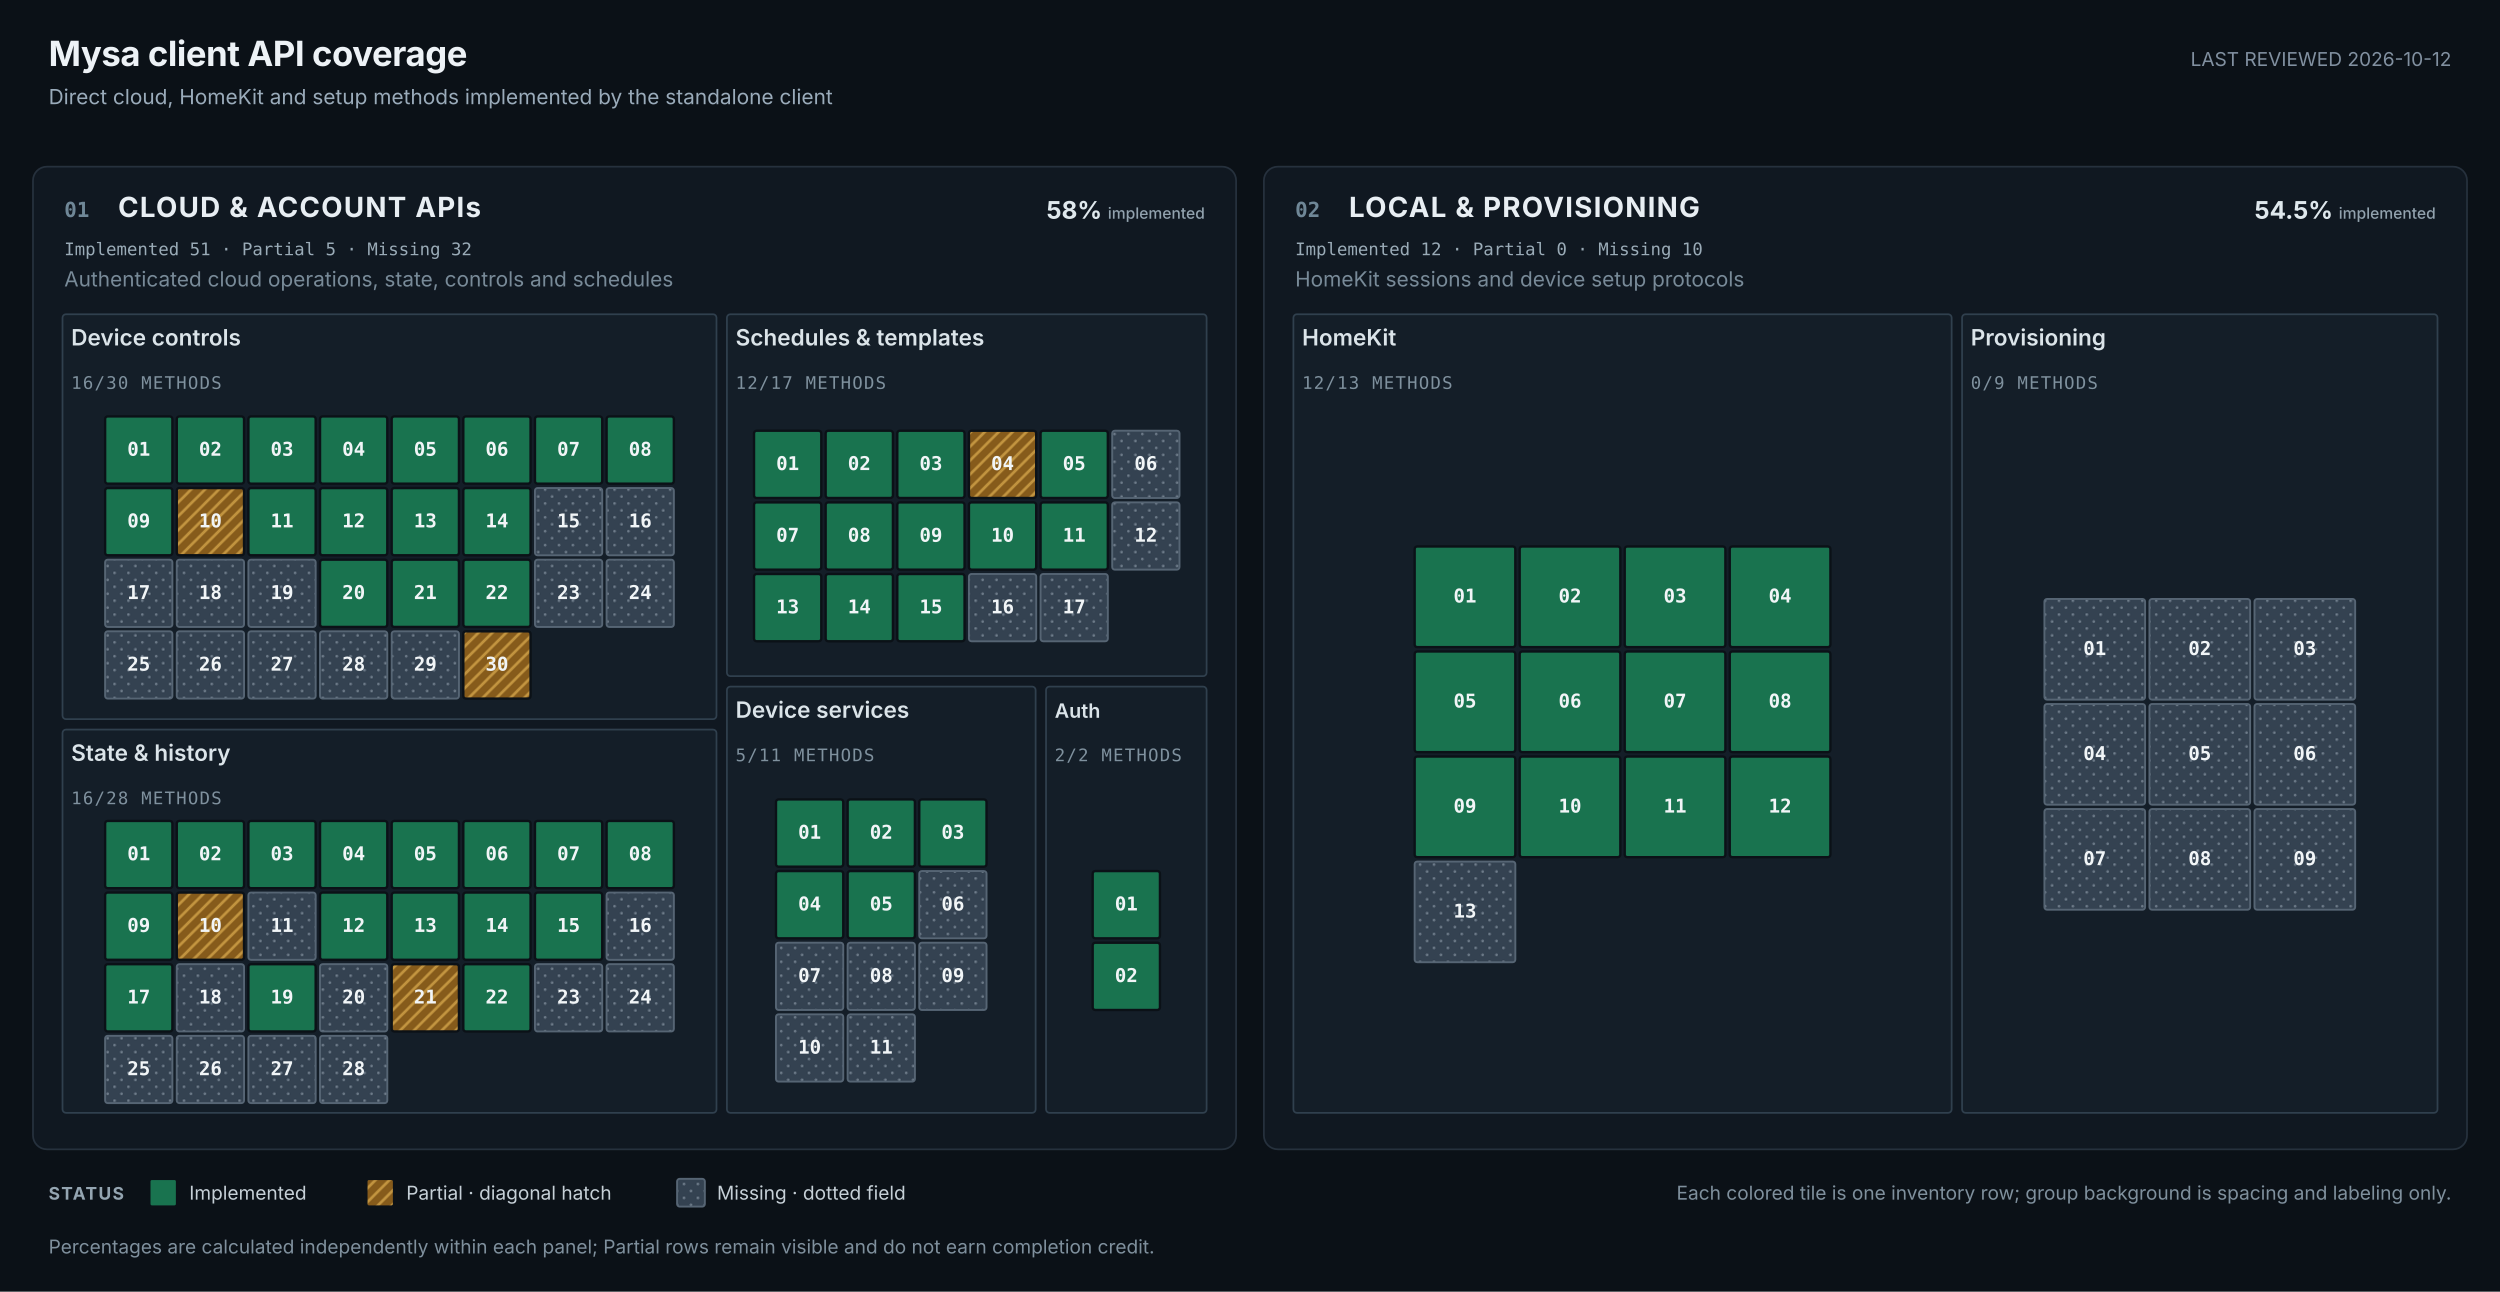
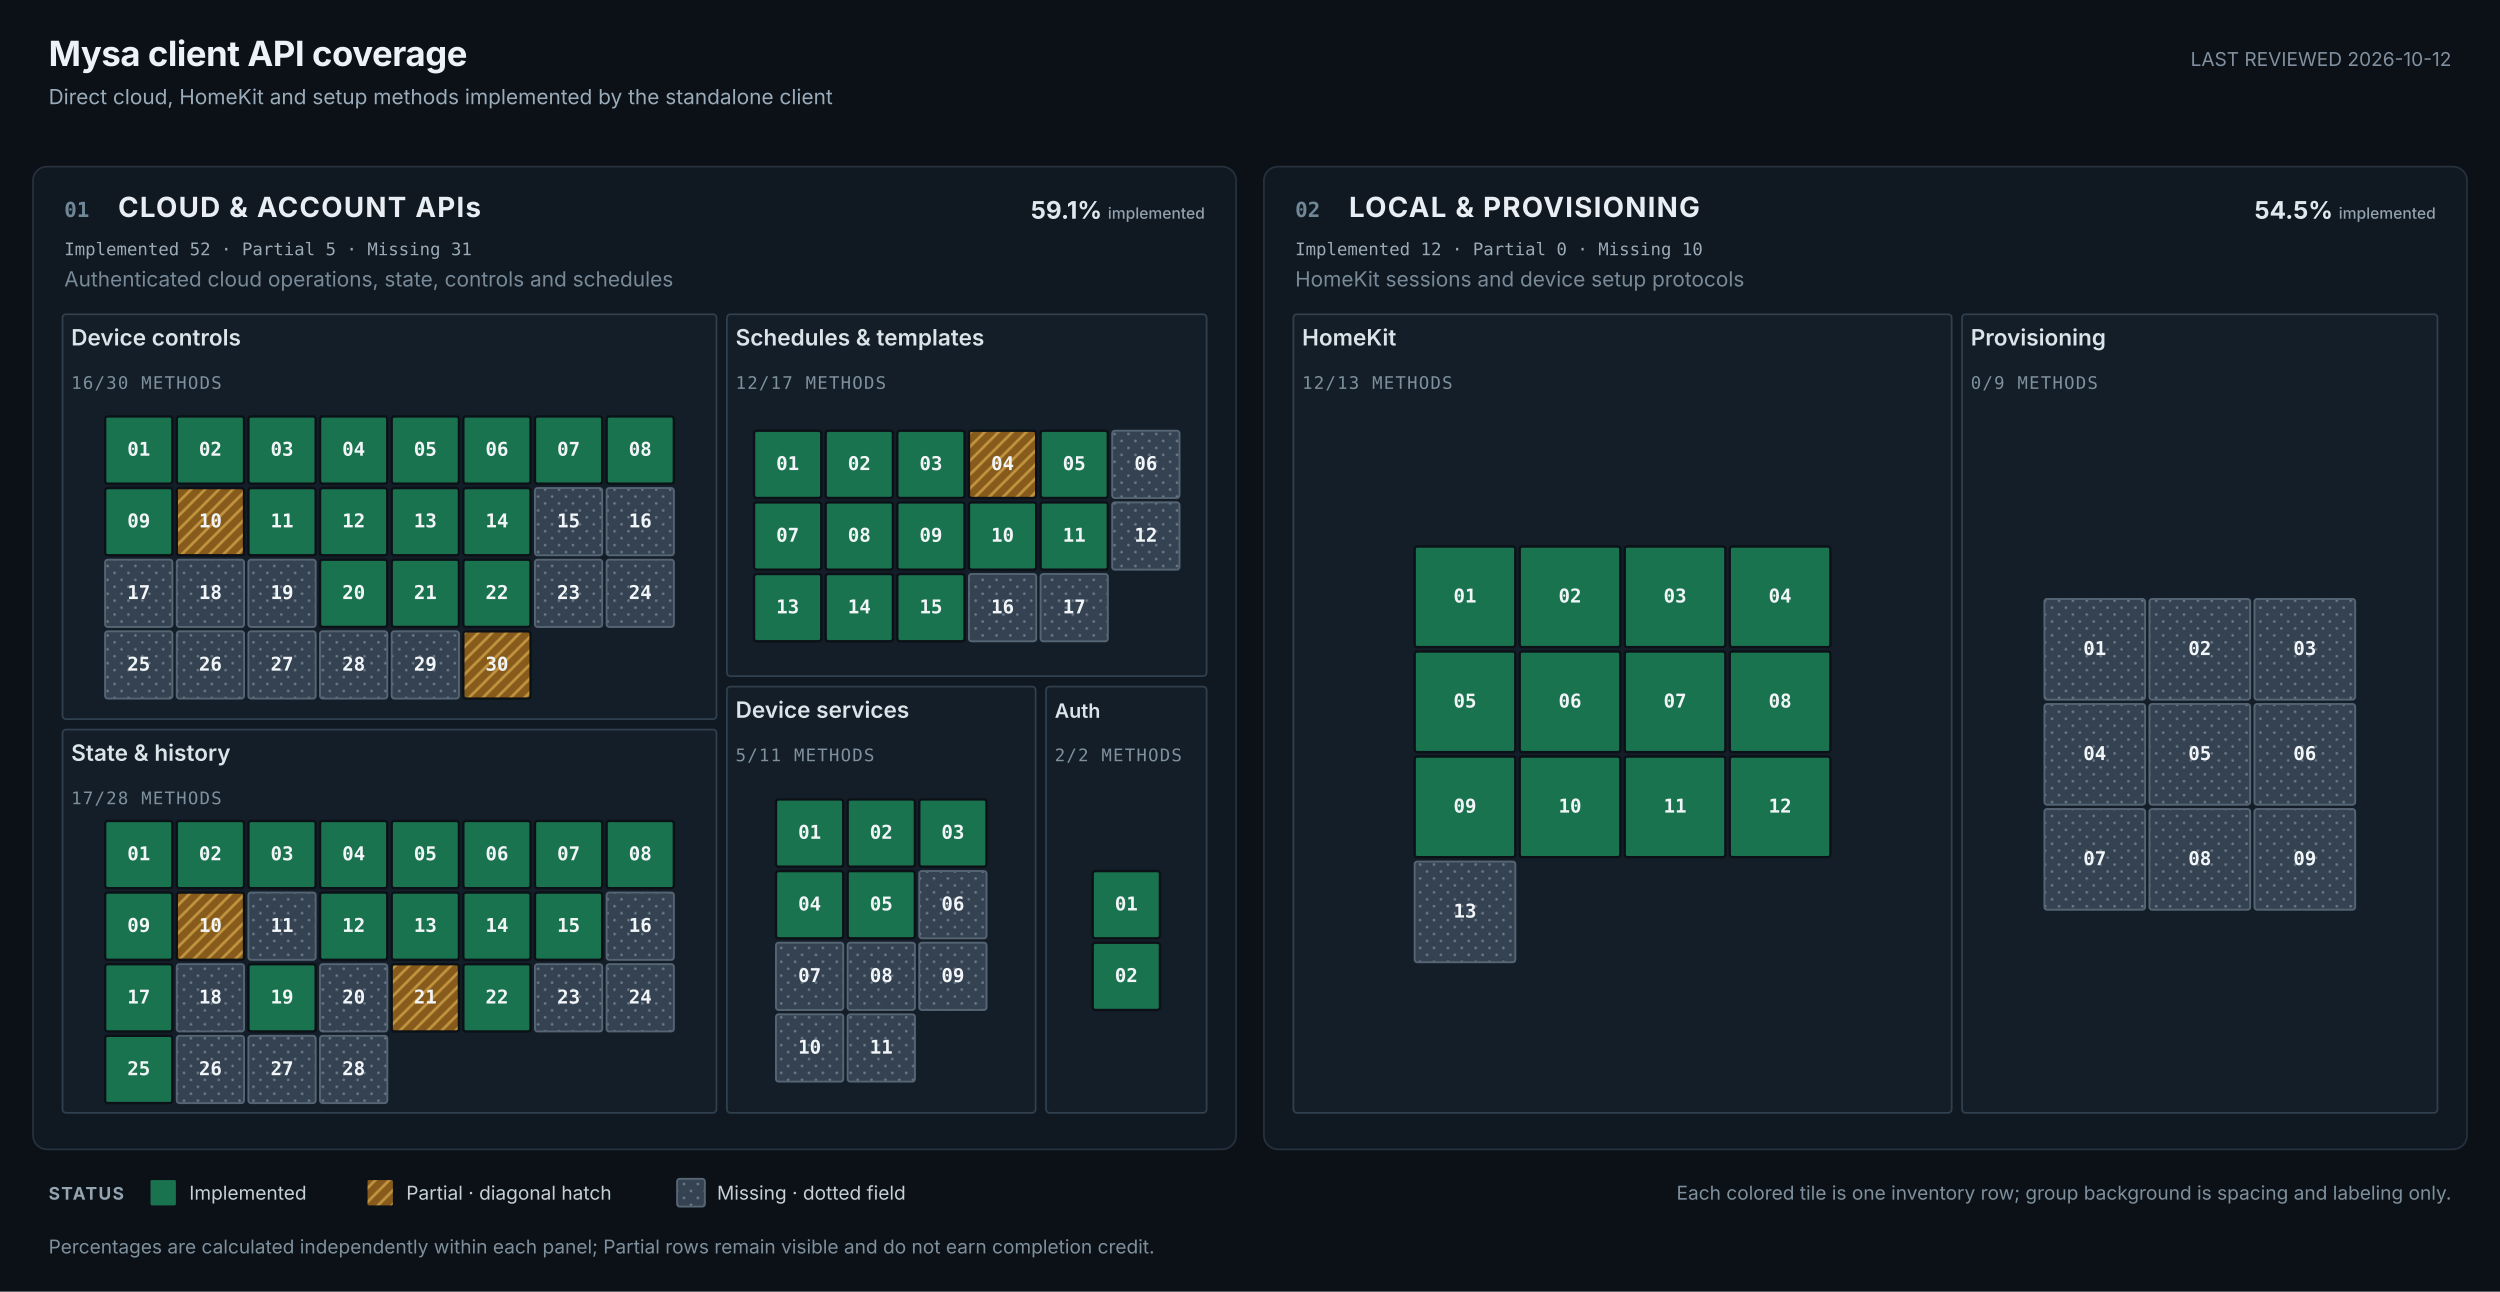
<svg xmlns="http://www.w3.org/2000/svg" width="1440" height="744" viewBox="0 0 1440 744" role="img" aria-labelledby="coverage-title coverage-description">
  <style>
    text { font-family: system-ui, -apple-system, BlinkMacSystemFont, "Segoe UI", sans-serif; }
    .canvas { fill: #0b1117; }
    .page-title { fill: #edf2f6; font-size: 20px; font-weight: 650; letter-spacing: -.25px; }
    .page-subtitle { fill: #9aabba; font-size: 12px; }
    .reviewed { fill: #8190a0; font-size: 11px; }
    .panel-frame { fill: #101821; stroke: #26313d; stroke-width: 1; }
    .panel-index { fill: #6f8797; font-family: ui-monospace, SFMono-Regular, Menlo, monospace; font-size: 12px; font-weight: 700; }
    .panel-title { fill: #e8eef3; font-size: 16px; font-weight: 700; letter-spacing: .7px; }
    .panel-percent { fill: #dfe8ed; font-size: 14px; font-weight: 650; }
    .percent-caption { fill: #92a2ae; font-size: 9px; font-weight: 500; }
    .panel-counts { fill: #9aabb7; font-family: ui-monospace, SFMono-Regular, Menlo, monospace; font-size: 10px; }
    .panel-subtitle { fill: #788a98; font-size: 12px; }
    .group-backdrop { fill: #141e28; stroke: #30404e; stroke-width: 1; }
    .group-name { fill: #dbe4e9; font-weight: 620; }
    .group-count { fill: #7f919e; font-family: ui-monospace, SFMono-Regular, Menlo, monospace; font-size: 10px; letter-spacing: .7px; }
    .tile { stroke: #0b1117; stroke-width: 1.4; }
    .swatch { stroke: #0b1117; stroke-width: 1.4; }
    .status-implemented { fill: #19734f; }
    .status-partial { fill: url(#partial-pattern); }
    .status-missing { fill: url(#missing-pattern); stroke: #566574; stroke-width: 1.1; }
    .tile-id { fill: #f1f5f7; font-family: ui-monospace, SFMono-Regular, Menlo, monospace; font-size: 11px; font-weight: 650; pointer-events: none; }
    .legend-title { fill: #94a5b1; font-size: 10px; font-weight: 650; letter-spacing: .8px; }
    .legend-label { fill: #c6d0d7; font-size: 11px; }
    .legend-note { fill: #7f909d; font-size: 11px; }
  </style>
  <defs>
    <pattern id="partial-pattern" width="8" height="8" patternUnits="userSpaceOnUse">
      <rect width="8" height="8" fill="#865b1b" />
      <path d="M-2 2L2-2 M0 8L8 0 M6 10L10 6" fill="none" stroke="#f1bf5c" stroke-width="1.6" opacity=".55" />
    </pattern>
    <pattern id="missing-pattern" width="8" height="8" patternUnits="userSpaceOnUse">
      <rect width="8" height="8" fill="#344251" />
      <circle cx="2" cy="2" r=".8" fill="#a5b2be" opacity=".48" />
      <circle cx="6" cy="6" r=".8" fill="#a5b2be" opacity=".48" />
    </pattern>
  </defs>
  <rect class="canvas" width="100%" height="100%" />
  <text class="page-title" x="28" y="38">Mysa client API coverage</text>
  <text class="page-subtitle" x="28" y="60">Direct cloud, HomeKit and setup methods implemented by the standalone client</text>
  <text class="reviewed" x="1412" y="38" text-anchor="end">LAST REVIEWED  2026-10-12</text>
  <g class="panel" role="group" aria-label="Cloud &amp; account APIs">
    <rect class="panel-frame" x="19.0" y="96" width="693.0" height="566" rx="8" />
    <text class="panel-index" x="37.0" y="125">01</text>
    <text class="panel-title" x="68.0" y="125">CLOUD &amp; ACCOUNT APIs</text>
-     <text class="panel-percent" x="694.0" y="126" text-anchor="end">58% <tspan class="percent-caption">implemented</tspan>
+     <text class="panel-percent" x="694.0" y="126" text-anchor="end">59.1% <tspan class="percent-caption">implemented</tspan>
    </text>
-     <text class="panel-counts" x="37.0" y="147">Implemented 51  ·  Partial 5  ·  Missing 32</text>
+     <text class="panel-counts" x="37.0" y="147">Implemented 52  ·  Partial 5  ·  Missing 31</text>
    <text class="panel-subtitle" x="37.0" y="165">Authenticated cloud operations, state, controls and schedules</text>
    <g class="feature-group" role="group" aria-label="Authentication, 2 of 2 methods implemented">
      <rect class="group-backdrop" x="602.52" y="395.47" width="92.48" height="245.53" rx="2" />
      <defs>
        <clipPath id="category-api-auth">
          <rect x="605.52" y="395.47" width="80.48" height="48.00" />
        </clipPath>
      </defs>
      <text class="group-name" clip-path="url(#category-api-auth)" x="607.52" y="413.47" font-size="11.4">
        <tspan x="607.52" dy="0.00">Auth</tspan>
      </text>
      <text class="group-count" x="607.52" y="438.47" font-size="10.0">2/2 METHODS</text>
      <rect class="tile status-implemented" data-feature-id="API-AUTH-01" x="629.38" y="501.72" width="38.76" height="38.76" rx="1.5" />
      <text class="tile-id" x="648.76" y="524.41" text-anchor="middle">01</text>
      <rect class="tile status-implemented" data-feature-id="API-AUTH-02" x="629.38" y="542.99" width="38.76" height="38.76" rx="1.5" />
      <text class="tile-id" x="648.76" y="565.67" text-anchor="middle">02</text>
    </g>
-     <g class="feature-group" role="group" aria-label="State &amp; history, 16 of 28 methods implemented">
+     <g class="feature-group" role="group" aria-label="State &amp; history, 17 of 28 methods implemented">
      <rect class="group-backdrop" x="36.00" y="420.23" width="376.70" height="220.77" rx="2" />
      <defs>
        <clipPath id="category-api-read">
          <rect x="39.00" y="420.23" width="364.70" height="48.00" />
        </clipPath>
      </defs>
      <text class="group-name" clip-path="url(#category-api-read)" x="41.00" y="438.23" font-size="13.0">
        <tspan x="41.00" dy="0.00">State &amp; history</tspan>
      </text>
-       <text class="group-count" x="41.00" y="463.23" font-size="10.0">16/28 METHODS</text>
+       <text class="group-count" x="41.00" y="463.23" font-size="10.0">17/28 METHODS</text>
      <rect class="tile status-implemented" data-feature-id="API-READ-01" x="60.54" y="472.84" width="38.76" height="38.76" rx="1.5" />
      <text class="tile-id" x="79.93" y="495.52" text-anchor="middle">01</text>
      <rect class="tile status-implemented" data-feature-id="API-READ-02" x="101.81" y="472.84" width="38.76" height="38.76" rx="1.5" />
      <text class="tile-id" x="121.19" y="495.52" text-anchor="middle">02</text>
      <rect class="tile status-implemented" data-feature-id="API-READ-03" x="143.07" y="472.84" width="38.76" height="38.76" rx="1.5" />
      <text class="tile-id" x="162.45" y="495.52" text-anchor="middle">03</text>
      <rect class="tile status-implemented" data-feature-id="API-READ-04" x="184.33" y="472.84" width="38.76" height="38.76" rx="1.5" />
      <text class="tile-id" x="203.72" y="495.52" text-anchor="middle">04</text>
      <rect class="tile status-implemented" data-feature-id="API-READ-05" x="225.60" y="472.84" width="38.76" height="38.76" rx="1.5" />
      <text class="tile-id" x="244.98" y="495.52" text-anchor="middle">05</text>
      <rect class="tile status-implemented" data-feature-id="API-READ-06" x="266.86" y="472.84" width="38.76" height="38.76" rx="1.5" />
      <text class="tile-id" x="286.24" y="495.52" text-anchor="middle">06</text>
      <rect class="tile status-implemented" data-feature-id="API-READ-07" x="308.13" y="472.84" width="38.76" height="38.76" rx="1.5" />
      <text class="tile-id" x="327.51" y="495.52" text-anchor="middle">07</text>
      <rect class="tile status-implemented" data-feature-id="API-READ-08" x="349.39" y="472.84" width="38.76" height="38.76" rx="1.5" />
      <text class="tile-id" x="368.77" y="495.52" text-anchor="middle">08</text>
      <rect class="tile status-implemented" data-feature-id="API-READ-09" x="60.54" y="514.10" width="38.76" height="38.76" rx="1.5" />
      <text class="tile-id" x="79.93" y="536.78" text-anchor="middle">09</text>
      <rect class="tile status-partial" data-feature-id="API-READ-10" x="101.81" y="514.10" width="38.76" height="38.76" rx="1.5" />
      <text class="tile-id" x="121.19" y="536.78" text-anchor="middle">10</text>
      <rect class="tile status-missing" data-feature-id="API-READ-11" x="143.07" y="514.10" width="38.76" height="38.76" rx="1.5" />
      <text class="tile-id" x="162.45" y="536.78" text-anchor="middle">11</text>
      <rect class="tile status-implemented" data-feature-id="API-READ-12" x="184.33" y="514.10" width="38.76" height="38.76" rx="1.5" />
      <text class="tile-id" x="203.72" y="536.78" text-anchor="middle">12</text>
      <rect class="tile status-implemented" data-feature-id="API-READ-13" x="225.60" y="514.10" width="38.76" height="38.76" rx="1.5" />
      <text class="tile-id" x="244.98" y="536.78" text-anchor="middle">13</text>
      <rect class="tile status-implemented" data-feature-id="API-READ-14" x="266.86" y="514.10" width="38.76" height="38.76" rx="1.5" />
      <text class="tile-id" x="286.24" y="536.78" text-anchor="middle">14</text>
      <rect class="tile status-implemented" data-feature-id="API-READ-15" x="308.13" y="514.10" width="38.76" height="38.76" rx="1.5" />
      <text class="tile-id" x="327.51" y="536.78" text-anchor="middle">15</text>
      <rect class="tile status-missing" data-feature-id="API-READ-16" x="349.39" y="514.10" width="38.76" height="38.76" rx="1.5" />
      <text class="tile-id" x="368.77" y="536.78" text-anchor="middle">16</text>
      <rect class="tile status-implemented" data-feature-id="API-READ-17" x="60.54" y="555.37" width="38.76" height="38.76" rx="1.5" />
      <text class="tile-id" x="79.93" y="578.05" text-anchor="middle">17</text>
      <rect class="tile status-missing" data-feature-id="API-READ-18" x="101.81" y="555.37" width="38.76" height="38.76" rx="1.5" />
      <text class="tile-id" x="121.19" y="578.05" text-anchor="middle">18</text>
      <rect class="tile status-implemented" data-feature-id="API-READ-19" x="143.07" y="555.37" width="38.76" height="38.76" rx="1.5" />
      <text class="tile-id" x="162.45" y="578.05" text-anchor="middle">19</text>
      <rect class="tile status-missing" data-feature-id="API-READ-20" x="184.33" y="555.37" width="38.76" height="38.76" rx="1.5" />
      <text class="tile-id" x="203.72" y="578.05" text-anchor="middle">20</text>
      <rect class="tile status-partial" data-feature-id="API-READ-21" x="225.60" y="555.37" width="38.76" height="38.76" rx="1.5" />
      <text class="tile-id" x="244.98" y="578.05" text-anchor="middle">21</text>
      <rect class="tile status-implemented" data-feature-id="API-READ-22" x="266.86" y="555.37" width="38.76" height="38.76" rx="1.5" />
      <text class="tile-id" x="286.24" y="578.05" text-anchor="middle">22</text>
      <rect class="tile status-missing" data-feature-id="API-READ-23" x="308.13" y="555.37" width="38.76" height="38.76" rx="1.5" />
      <text class="tile-id" x="327.51" y="578.05" text-anchor="middle">23</text>
      <rect class="tile status-missing" data-feature-id="API-READ-24" x="349.39" y="555.37" width="38.76" height="38.76" rx="1.5" />
      <text class="tile-id" x="368.77" y="578.05" text-anchor="middle">24</text>
-       <rect class="tile status-missing" data-feature-id="API-READ-25" x="60.54" y="596.63" width="38.76" height="38.76" rx="1.5" />
+       <rect class="tile status-implemented" data-feature-id="API-READ-25" x="60.54" y="596.63" width="38.76" height="38.76" rx="1.5" />
      <text class="tile-id" x="79.93" y="619.31" text-anchor="middle">25</text>
      <rect class="tile status-missing" data-feature-id="API-READ-26" x="101.81" y="596.63" width="38.76" height="38.76" rx="1.5" />
      <text class="tile-id" x="121.19" y="619.31" text-anchor="middle">26</text>
      <rect class="tile status-missing" data-feature-id="API-READ-27" x="143.07" y="596.63" width="38.76" height="38.76" rx="1.5" />
      <text class="tile-id" x="162.45" y="619.31" text-anchor="middle">27</text>
      <rect class="tile status-missing" data-feature-id="API-READ-28" x="184.33" y="596.63" width="38.76" height="38.76" rx="1.5" />
      <text class="tile-id" x="203.72" y="619.31" text-anchor="middle">28</text>
    </g>
    <g class="feature-group" role="group" aria-label="Device controls, 16 of 30 methods implemented">
      <rect class="group-backdrop" x="36.00" y="181.00" width="376.70" height="233.23" rx="2" />
      <defs>
        <clipPath id="category-api-write">
          <rect x="39.00" y="181.00" width="364.70" height="48.00" />
        </clipPath>
      </defs>
      <text class="group-name" clip-path="url(#category-api-write)" x="41.00" y="199.00" font-size="13.0">
        <tspan x="41.00" dy="0.00">Device controls</tspan>
      </text>
      <text class="group-count" x="41.00" y="224.00" font-size="10.0">16/30 METHODS</text>
      <rect class="tile status-implemented" data-feature-id="API-WRITE-01" x="60.54" y="239.84" width="38.76" height="38.76" rx="1.5" />
      <text class="tile-id" x="79.93" y="262.52" text-anchor="middle">01</text>
      <rect class="tile status-implemented" data-feature-id="API-WRITE-02" x="101.81" y="239.84" width="38.76" height="38.76" rx="1.5" />
      <text class="tile-id" x="121.19" y="262.52" text-anchor="middle">02</text>
      <rect class="tile status-implemented" data-feature-id="API-WRITE-03" x="143.07" y="239.84" width="38.76" height="38.76" rx="1.5" />
      <text class="tile-id" x="162.45" y="262.52" text-anchor="middle">03</text>
      <rect class="tile status-implemented" data-feature-id="API-WRITE-04" x="184.33" y="239.84" width="38.76" height="38.76" rx="1.5" />
      <text class="tile-id" x="203.72" y="262.52" text-anchor="middle">04</text>
      <rect class="tile status-implemented" data-feature-id="API-WRITE-05" x="225.60" y="239.84" width="38.76" height="38.76" rx="1.5" />
      <text class="tile-id" x="244.98" y="262.52" text-anchor="middle">05</text>
      <rect class="tile status-implemented" data-feature-id="API-WRITE-06" x="266.86" y="239.84" width="38.76" height="38.76" rx="1.5" />
      <text class="tile-id" x="286.24" y="262.52" text-anchor="middle">06</text>
      <rect class="tile status-implemented" data-feature-id="API-WRITE-07" x="308.13" y="239.84" width="38.76" height="38.76" rx="1.5" />
      <text class="tile-id" x="327.51" y="262.52" text-anchor="middle">07</text>
      <rect class="tile status-implemented" data-feature-id="API-WRITE-08" x="349.39" y="239.84" width="38.76" height="38.76" rx="1.5" />
      <text class="tile-id" x="368.77" y="262.52" text-anchor="middle">08</text>
      <rect class="tile status-implemented" data-feature-id="API-WRITE-09" x="60.54" y="281.10" width="38.76" height="38.76" rx="1.5" />
      <text class="tile-id" x="79.93" y="303.78" text-anchor="middle">09</text>
      <rect class="tile status-partial" data-feature-id="API-WRITE-10" x="101.81" y="281.10" width="38.76" height="38.76" rx="1.5" />
      <text class="tile-id" x="121.19" y="303.78" text-anchor="middle">10</text>
      <rect class="tile status-implemented" data-feature-id="API-WRITE-11" x="143.07" y="281.10" width="38.76" height="38.76" rx="1.5" />
      <text class="tile-id" x="162.45" y="303.78" text-anchor="middle">11</text>
      <rect class="tile status-implemented" data-feature-id="API-WRITE-12" x="184.33" y="281.10" width="38.76" height="38.76" rx="1.5" />
      <text class="tile-id" x="203.72" y="303.78" text-anchor="middle">12</text>
      <rect class="tile status-implemented" data-feature-id="API-WRITE-13" x="225.60" y="281.10" width="38.76" height="38.76" rx="1.5" />
      <text class="tile-id" x="244.98" y="303.78" text-anchor="middle">13</text>
      <rect class="tile status-implemented" data-feature-id="API-WRITE-14" x="266.86" y="281.10" width="38.76" height="38.76" rx="1.5" />
      <text class="tile-id" x="286.24" y="303.78" text-anchor="middle">14</text>
      <rect class="tile status-missing" data-feature-id="API-WRITE-15" x="308.13" y="281.10" width="38.76" height="38.76" rx="1.5" />
      <text class="tile-id" x="327.51" y="303.78" text-anchor="middle">15</text>
      <rect class="tile status-missing" data-feature-id="API-WRITE-16" x="349.39" y="281.10" width="38.76" height="38.76" rx="1.5" />
      <text class="tile-id" x="368.77" y="303.78" text-anchor="middle">16</text>
      <rect class="tile status-missing" data-feature-id="API-WRITE-17" x="60.54" y="322.37" width="38.76" height="38.76" rx="1.5" />
      <text class="tile-id" x="79.93" y="345.05" text-anchor="middle">17</text>
      <rect class="tile status-missing" data-feature-id="API-WRITE-18" x="101.81" y="322.37" width="38.76" height="38.76" rx="1.5" />
      <text class="tile-id" x="121.19" y="345.05" text-anchor="middle">18</text>
      <rect class="tile status-missing" data-feature-id="API-WRITE-19" x="143.07" y="322.37" width="38.76" height="38.76" rx="1.5" />
      <text class="tile-id" x="162.45" y="345.05" text-anchor="middle">19</text>
      <rect class="tile status-implemented" data-feature-id="API-WRITE-20" x="184.33" y="322.37" width="38.76" height="38.76" rx="1.5" />
      <text class="tile-id" x="203.72" y="345.05" text-anchor="middle">20</text>
      <rect class="tile status-implemented" data-feature-id="API-WRITE-21" x="225.60" y="322.37" width="38.76" height="38.76" rx="1.5" />
      <text class="tile-id" x="244.98" y="345.05" text-anchor="middle">21</text>
      <rect class="tile status-implemented" data-feature-id="API-WRITE-22" x="266.86" y="322.37" width="38.76" height="38.76" rx="1.5" />
      <text class="tile-id" x="286.24" y="345.05" text-anchor="middle">22</text>
      <rect class="tile status-missing" data-feature-id="API-WRITE-23" x="308.13" y="322.37" width="38.76" height="38.76" rx="1.5" />
      <text class="tile-id" x="327.51" y="345.05" text-anchor="middle">23</text>
      <rect class="tile status-missing" data-feature-id="API-WRITE-24" x="349.39" y="322.37" width="38.76" height="38.76" rx="1.5" />
      <text class="tile-id" x="368.77" y="345.05" text-anchor="middle">24</text>
      <rect class="tile status-missing" data-feature-id="API-WRITE-25" x="60.54" y="363.63" width="38.76" height="38.76" rx="1.5" />
      <text class="tile-id" x="79.93" y="386.31" text-anchor="middle">25</text>
      <rect class="tile status-missing" data-feature-id="API-WRITE-26" x="101.81" y="363.63" width="38.76" height="38.76" rx="1.5" />
      <text class="tile-id" x="121.19" y="386.31" text-anchor="middle">26</text>
      <rect class="tile status-missing" data-feature-id="API-WRITE-27" x="143.07" y="363.63" width="38.76" height="38.76" rx="1.5" />
      <text class="tile-id" x="162.45" y="386.31" text-anchor="middle">27</text>
      <rect class="tile status-missing" data-feature-id="API-WRITE-28" x="184.33" y="363.63" width="38.76" height="38.76" rx="1.5" />
      <text class="tile-id" x="203.72" y="386.31" text-anchor="middle">28</text>
      <rect class="tile status-missing" data-feature-id="API-WRITE-29" x="225.60" y="363.63" width="38.76" height="38.76" rx="1.5" />
      <text class="tile-id" x="244.98" y="386.31" text-anchor="middle">29</text>
      <rect class="tile status-partial" data-feature-id="API-WRITE-30" x="266.86" y="363.63" width="38.76" height="38.76" rx="1.5" />
      <text class="tile-id" x="286.24" y="386.31" text-anchor="middle">30</text>
    </g>
    <g class="feature-group" role="group" aria-label="Schedules &amp; templates, 12 of 17 methods implemented">
      <rect class="group-backdrop" x="418.70" y="181.00" width="276.30" height="208.47" rx="2" />
      <defs>
        <clipPath id="category-api-sched">
          <rect x="421.70" y="181.00" width="264.30" height="48.00" />
        </clipPath>
      </defs>
      <text class="group-name" clip-path="url(#category-api-sched)" x="423.70" y="199.00" font-size="13.0">
        <tspan x="423.70" dy="0.00">Schedules &amp; templates</tspan>
      </text>
      <text class="group-count" x="423.70" y="224.00" font-size="10.0">12/17 METHODS</text>
      <rect class="tile status-implemented" data-feature-id="API-SCHED-01" x="434.31" y="248.09" width="38.76" height="38.76" rx="1.5" />
      <text class="tile-id" x="453.69" y="270.77" text-anchor="middle">01</text>
      <rect class="tile status-implemented" data-feature-id="API-SCHED-02" x="475.57" y="248.09" width="38.76" height="38.76" rx="1.5" />
      <text class="tile-id" x="494.95" y="270.77" text-anchor="middle">02</text>
      <rect class="tile status-implemented" data-feature-id="API-SCHED-03" x="516.83" y="248.09" width="38.76" height="38.76" rx="1.5" />
      <text class="tile-id" x="536.22" y="270.77" text-anchor="middle">03</text>
      <rect class="tile status-partial" data-feature-id="API-SCHED-04" x="558.10" y="248.09" width="38.76" height="38.76" rx="1.5" />
      <text class="tile-id" x="577.48" y="270.77" text-anchor="middle">04</text>
      <rect class="tile status-implemented" data-feature-id="API-SCHED-05" x="599.36" y="248.09" width="38.76" height="38.76" rx="1.5" />
      <text class="tile-id" x="618.74" y="270.77" text-anchor="middle">05</text>
      <rect class="tile status-missing" data-feature-id="API-SCHED-06" x="640.63" y="248.09" width="38.76" height="38.76" rx="1.5" />
      <text class="tile-id" x="660.01" y="270.77" text-anchor="middle">06</text>
      <rect class="tile status-implemented" data-feature-id="API-SCHED-07" x="434.31" y="289.36" width="38.76" height="38.76" rx="1.5" />
      <text class="tile-id" x="453.69" y="312.04" text-anchor="middle">07</text>
      <rect class="tile status-implemented" data-feature-id="API-SCHED-08" x="475.57" y="289.36" width="38.76" height="38.76" rx="1.5" />
      <text class="tile-id" x="494.95" y="312.04" text-anchor="middle">08</text>
      <rect class="tile status-implemented" data-feature-id="API-SCHED-09" x="516.83" y="289.36" width="38.76" height="38.76" rx="1.5" />
      <text class="tile-id" x="536.22" y="312.04" text-anchor="middle">09</text>
      <rect class="tile status-implemented" data-feature-id="API-SCHED-10" x="558.10" y="289.36" width="38.76" height="38.76" rx="1.5" />
      <text class="tile-id" x="577.48" y="312.04" text-anchor="middle">10</text>
      <rect class="tile status-implemented" data-feature-id="API-SCHED-11" x="599.36" y="289.36" width="38.76" height="38.76" rx="1.5" />
      <text class="tile-id" x="618.74" y="312.04" text-anchor="middle">11</text>
      <rect class="tile status-missing" data-feature-id="API-SCHED-12" x="640.63" y="289.36" width="38.76" height="38.76" rx="1.5" />
      <text class="tile-id" x="660.01" y="312.04" text-anchor="middle">12</text>
      <rect class="tile status-implemented" data-feature-id="API-SCHED-13" x="434.31" y="330.62" width="38.76" height="38.76" rx="1.5" />
      <text class="tile-id" x="453.69" y="353.30" text-anchor="middle">13</text>
      <rect class="tile status-implemented" data-feature-id="API-SCHED-14" x="475.57" y="330.62" width="38.76" height="38.76" rx="1.5" />
      <text class="tile-id" x="494.95" y="353.30" text-anchor="middle">14</text>
      <rect class="tile status-implemented" data-feature-id="API-SCHED-15" x="516.83" y="330.62" width="38.76" height="38.76" rx="1.5" />
      <text class="tile-id" x="536.22" y="353.30" text-anchor="middle">15</text>
      <rect class="tile status-missing" data-feature-id="API-SCHED-16" x="558.10" y="330.62" width="38.76" height="38.76" rx="1.5" />
      <text class="tile-id" x="577.48" y="353.30" text-anchor="middle">16</text>
      <rect class="tile status-missing" data-feature-id="API-SCHED-17" x="599.36" y="330.62" width="38.76" height="38.76" rx="1.5" />
      <text class="tile-id" x="618.74" y="353.30" text-anchor="middle">17</text>
    </g>
    <g class="feature-group" role="group" aria-label="Device services, 5 of 11 methods implemented">
      <rect class="group-backdrop" x="418.70" y="395.47" width="177.82" height="245.53" rx="2" />
      <defs>
        <clipPath id="category-api-device">
          <rect x="421.70" y="395.47" width="165.82" height="48.00" />
        </clipPath>
      </defs>
      <text class="group-name" clip-path="url(#category-api-device)" x="423.70" y="413.47" font-size="13.0">
        <tspan x="423.70" dy="0.00">Device services</tspan>
      </text>
      <text class="group-count" x="423.70" y="438.47" font-size="10.0">5/11 METHODS</text>
      <rect class="tile status-implemented" data-feature-id="API-DEVICE-01" x="446.96" y="460.46" width="38.76" height="38.76" rx="1.5" />
      <text class="tile-id" x="466.34" y="483.14" text-anchor="middle">01</text>
      <rect class="tile status-implemented" data-feature-id="API-DEVICE-02" x="488.23" y="460.46" width="38.76" height="38.76" rx="1.5" />
      <text class="tile-id" x="507.61" y="483.14" text-anchor="middle">02</text>
      <rect class="tile status-implemented" data-feature-id="API-DEVICE-03" x="529.49" y="460.46" width="38.76" height="38.76" rx="1.5" />
      <text class="tile-id" x="548.87" y="483.14" text-anchor="middle">03</text>
      <rect class="tile status-implemented" data-feature-id="API-DEVICE-04" x="446.96" y="501.72" width="38.76" height="38.76" rx="1.5" />
      <text class="tile-id" x="466.34" y="524.41" text-anchor="middle">04</text>
      <rect class="tile status-implemented" data-feature-id="API-DEVICE-05" x="488.23" y="501.72" width="38.76" height="38.76" rx="1.5" />
      <text class="tile-id" x="507.61" y="524.41" text-anchor="middle">05</text>
      <rect class="tile status-missing" data-feature-id="API-DEVICE-06" x="529.49" y="501.72" width="38.76" height="38.76" rx="1.5" />
      <text class="tile-id" x="548.87" y="524.41" text-anchor="middle">06</text>
      <rect class="tile status-missing" data-feature-id="API-DEVICE-07" x="446.96" y="542.99" width="38.76" height="38.76" rx="1.5" />
      <text class="tile-id" x="466.34" y="565.67" text-anchor="middle">07</text>
      <rect class="tile status-missing" data-feature-id="API-DEVICE-08" x="488.23" y="542.99" width="38.76" height="38.76" rx="1.5" />
      <text class="tile-id" x="507.61" y="565.67" text-anchor="middle">08</text>
      <rect class="tile status-missing" data-feature-id="API-DEVICE-09" x="529.49" y="542.99" width="38.76" height="38.76" rx="1.5" />
      <text class="tile-id" x="548.87" y="565.67" text-anchor="middle">09</text>
      <rect class="tile status-missing" data-feature-id="API-DEVICE-10" x="446.96" y="584.25" width="38.76" height="38.76" rx="1.5" />
      <text class="tile-id" x="466.34" y="606.93" text-anchor="middle">10</text>
      <rect class="tile status-missing" data-feature-id="API-DEVICE-11" x="488.23" y="584.25" width="38.76" height="38.76" rx="1.5" />
      <text class="tile-id" x="507.61" y="606.93" text-anchor="middle">11</text>
    </g>
  </g>
  <g class="panel" role="group" aria-label="Local &amp; provisioning APIs">
    <rect class="panel-frame" x="728.0" y="96" width="693.0" height="566" rx="8" />
    <text class="panel-index" x="746.0" y="125">02</text>
    <text class="panel-title" x="777.0" y="125">LOCAL &amp; PROVISIONING</text>
    <text class="panel-percent" x="1403.0" y="126" text-anchor="end">54.5% <tspan class="percent-caption">implemented</tspan>
    </text>
    <text class="panel-counts" x="746.0" y="147">Implemented 12  ·  Partial 0  ·  Missing 10</text>
    <text class="panel-subtitle" x="746.0" y="165">HomeKit sessions and device setup protocols</text>
    <g class="feature-group" role="group" aria-label="HomeKit, 12 of 13 methods implemented">
      <rect class="group-backdrop" x="745.00" y="181.00" width="379.15" height="460.00" rx="2" />
      <defs>
        <clipPath id="category-api-local">
          <rect x="748.00" y="181.00" width="367.15" height="48.00" />
        </clipPath>
      </defs>
      <text class="group-name" clip-path="url(#category-api-local)" x="750.00" y="199.00" font-size="13.0">
        <tspan x="750.00" dy="0.00">HomeKit</tspan>
      </text>
      <text class="group-count" x="750.00" y="224.00" font-size="10.0">12/13 METHODS</text>
      <rect class="tile status-implemented" data-feature-id="API-LOCAL-01" x="814.83" y="314.75" width="58.00" height="58.00" rx="1.5" />
      <text class="tile-id" x="843.83" y="347.05" text-anchor="middle">01</text>
      <rect class="tile status-implemented" data-feature-id="API-LOCAL-02" x="875.33" y="314.75" width="58.00" height="58.00" rx="1.5" />
      <text class="tile-id" x="904.33" y="347.05" text-anchor="middle">02</text>
      <rect class="tile status-implemented" data-feature-id="API-LOCAL-03" x="935.83" y="314.75" width="58.00" height="58.00" rx="1.5" />
      <text class="tile-id" x="964.83" y="347.05" text-anchor="middle">03</text>
      <rect class="tile status-implemented" data-feature-id="API-LOCAL-04" x="996.33" y="314.75" width="58.00" height="58.00" rx="1.5" />
      <text class="tile-id" x="1025.33" y="347.05" text-anchor="middle">04</text>
      <rect class="tile status-implemented" data-feature-id="API-LOCAL-05" x="814.83" y="375.25" width="58.00" height="58.00" rx="1.5" />
      <text class="tile-id" x="843.83" y="407.55" text-anchor="middle">05</text>
      <rect class="tile status-implemented" data-feature-id="API-LOCAL-06" x="875.33" y="375.25" width="58.00" height="58.00" rx="1.5" />
      <text class="tile-id" x="904.33" y="407.55" text-anchor="middle">06</text>
      <rect class="tile status-implemented" data-feature-id="API-LOCAL-07" x="935.83" y="375.25" width="58.00" height="58.00" rx="1.5" />
      <text class="tile-id" x="964.83" y="407.55" text-anchor="middle">07</text>
      <rect class="tile status-implemented" data-feature-id="API-LOCAL-08" x="996.33" y="375.25" width="58.00" height="58.00" rx="1.5" />
      <text class="tile-id" x="1025.33" y="407.55" text-anchor="middle">08</text>
      <rect class="tile status-implemented" data-feature-id="API-LOCAL-09" x="814.83" y="435.75" width="58.00" height="58.00" rx="1.5" />
      <text class="tile-id" x="843.83" y="468.05" text-anchor="middle">09</text>
      <rect class="tile status-implemented" data-feature-id="API-LOCAL-10" x="875.33" y="435.75" width="58.00" height="58.00" rx="1.5" />
      <text class="tile-id" x="904.33" y="468.05" text-anchor="middle">10</text>
      <rect class="tile status-implemented" data-feature-id="API-LOCAL-11" x="935.83" y="435.75" width="58.00" height="58.00" rx="1.5" />
      <text class="tile-id" x="964.83" y="468.05" text-anchor="middle">11</text>
      <rect class="tile status-implemented" data-feature-id="API-LOCAL-12" x="996.33" y="435.75" width="58.00" height="58.00" rx="1.5" />
      <text class="tile-id" x="1025.33" y="468.05" text-anchor="middle">12</text>
      <rect class="tile status-missing" data-feature-id="API-LOCAL-13" x="814.83" y="496.25" width="58.00" height="58.00" rx="1.5" />
      <text class="tile-id" x="843.83" y="528.55" text-anchor="middle">13</text>
    </g>
    <g class="feature-group" role="group" aria-label="Provisioning, 0 of 9 methods implemented">
      <rect class="group-backdrop" x="1130.15" y="181.00" width="273.85" height="460.00" rx="2" />
      <defs>
        <clipPath id="category-api-setup">
          <rect x="1133.15" y="181.00" width="261.85" height="48.00" />
        </clipPath>
      </defs>
      <text class="group-name" clip-path="url(#category-api-setup)" x="1135.15" y="199.00" font-size="13.0">
        <tspan x="1135.15" dy="0.00">Provisioning</tspan>
      </text>
      <text class="group-count" x="1135.15" y="224.00" font-size="10.0">0/9 METHODS</text>
      <rect class="tile status-missing" data-feature-id="API-SETUP-01" x="1177.58" y="345.00" width="58.00" height="58.00" rx="1.5" />
      <text class="tile-id" x="1206.58" y="377.30" text-anchor="middle">01</text>
      <rect class="tile status-missing" data-feature-id="API-SETUP-02" x="1238.08" y="345.00" width="58.00" height="58.00" rx="1.5" />
      <text class="tile-id" x="1267.08" y="377.30" text-anchor="middle">02</text>
      <rect class="tile status-missing" data-feature-id="API-SETUP-03" x="1298.58" y="345.00" width="58.00" height="58.00" rx="1.5" />
      <text class="tile-id" x="1327.58" y="377.30" text-anchor="middle">03</text>
      <rect class="tile status-missing" data-feature-id="API-SETUP-04" x="1177.58" y="405.50" width="58.00" height="58.00" rx="1.5" />
      <text class="tile-id" x="1206.58" y="437.80" text-anchor="middle">04</text>
      <rect class="tile status-missing" data-feature-id="API-SETUP-05" x="1238.08" y="405.50" width="58.00" height="58.00" rx="1.5" />
      <text class="tile-id" x="1267.08" y="437.80" text-anchor="middle">05</text>
      <rect class="tile status-missing" data-feature-id="API-SETUP-06" x="1298.58" y="405.50" width="58.00" height="58.00" rx="1.5" />
      <text class="tile-id" x="1327.58" y="437.80" text-anchor="middle">06</text>
      <rect class="tile status-missing" data-feature-id="API-SETUP-07" x="1177.58" y="466.00" width="58.00" height="58.00" rx="1.5" />
      <text class="tile-id" x="1206.58" y="498.30" text-anchor="middle">07</text>
      <rect class="tile status-missing" data-feature-id="API-SETUP-08" x="1238.08" y="466.00" width="58.00" height="58.00" rx="1.5" />
      <text class="tile-id" x="1267.08" y="498.30" text-anchor="middle">08</text>
      <rect class="tile status-missing" data-feature-id="API-SETUP-09" x="1298.58" y="466.00" width="58.00" height="58.00" rx="1.5" />
      <text class="tile-id" x="1327.58" y="498.30" text-anchor="middle">09</text>
    </g>
  </g>
  <g role="group" aria-label="Coverage status legend">
    <text class="legend-title" x="28" y="691">STATUS</text>
    <rect class="swatch status-implemented" x="86" y="679" width="16" height="16" rx="1.5" />
    <text class="legend-label" x="109" y="691">Implemented</text>
    <rect class="swatch status-partial" x="211" y="679" width="16" height="16" rx="1.5" />
    <text class="legend-label" x="234" y="691">Partial · diagonal hatch</text>
    <rect class="swatch status-missing" x="390" y="679" width="16" height="16" rx="1.5" />
    <text class="legend-label" x="413" y="691">Missing · dotted field</text>
    <text class="legend-note" x="1412" y="691" text-anchor="end">Each colored tile is one inventory row; group background is spacing and labeling only.</text>
  </g>
  <text class="legend-note" x="28" y="722">Percentages are calculated independently within each panel; Partial rows remain visible and do not earn completion credit.</text>
</svg>
